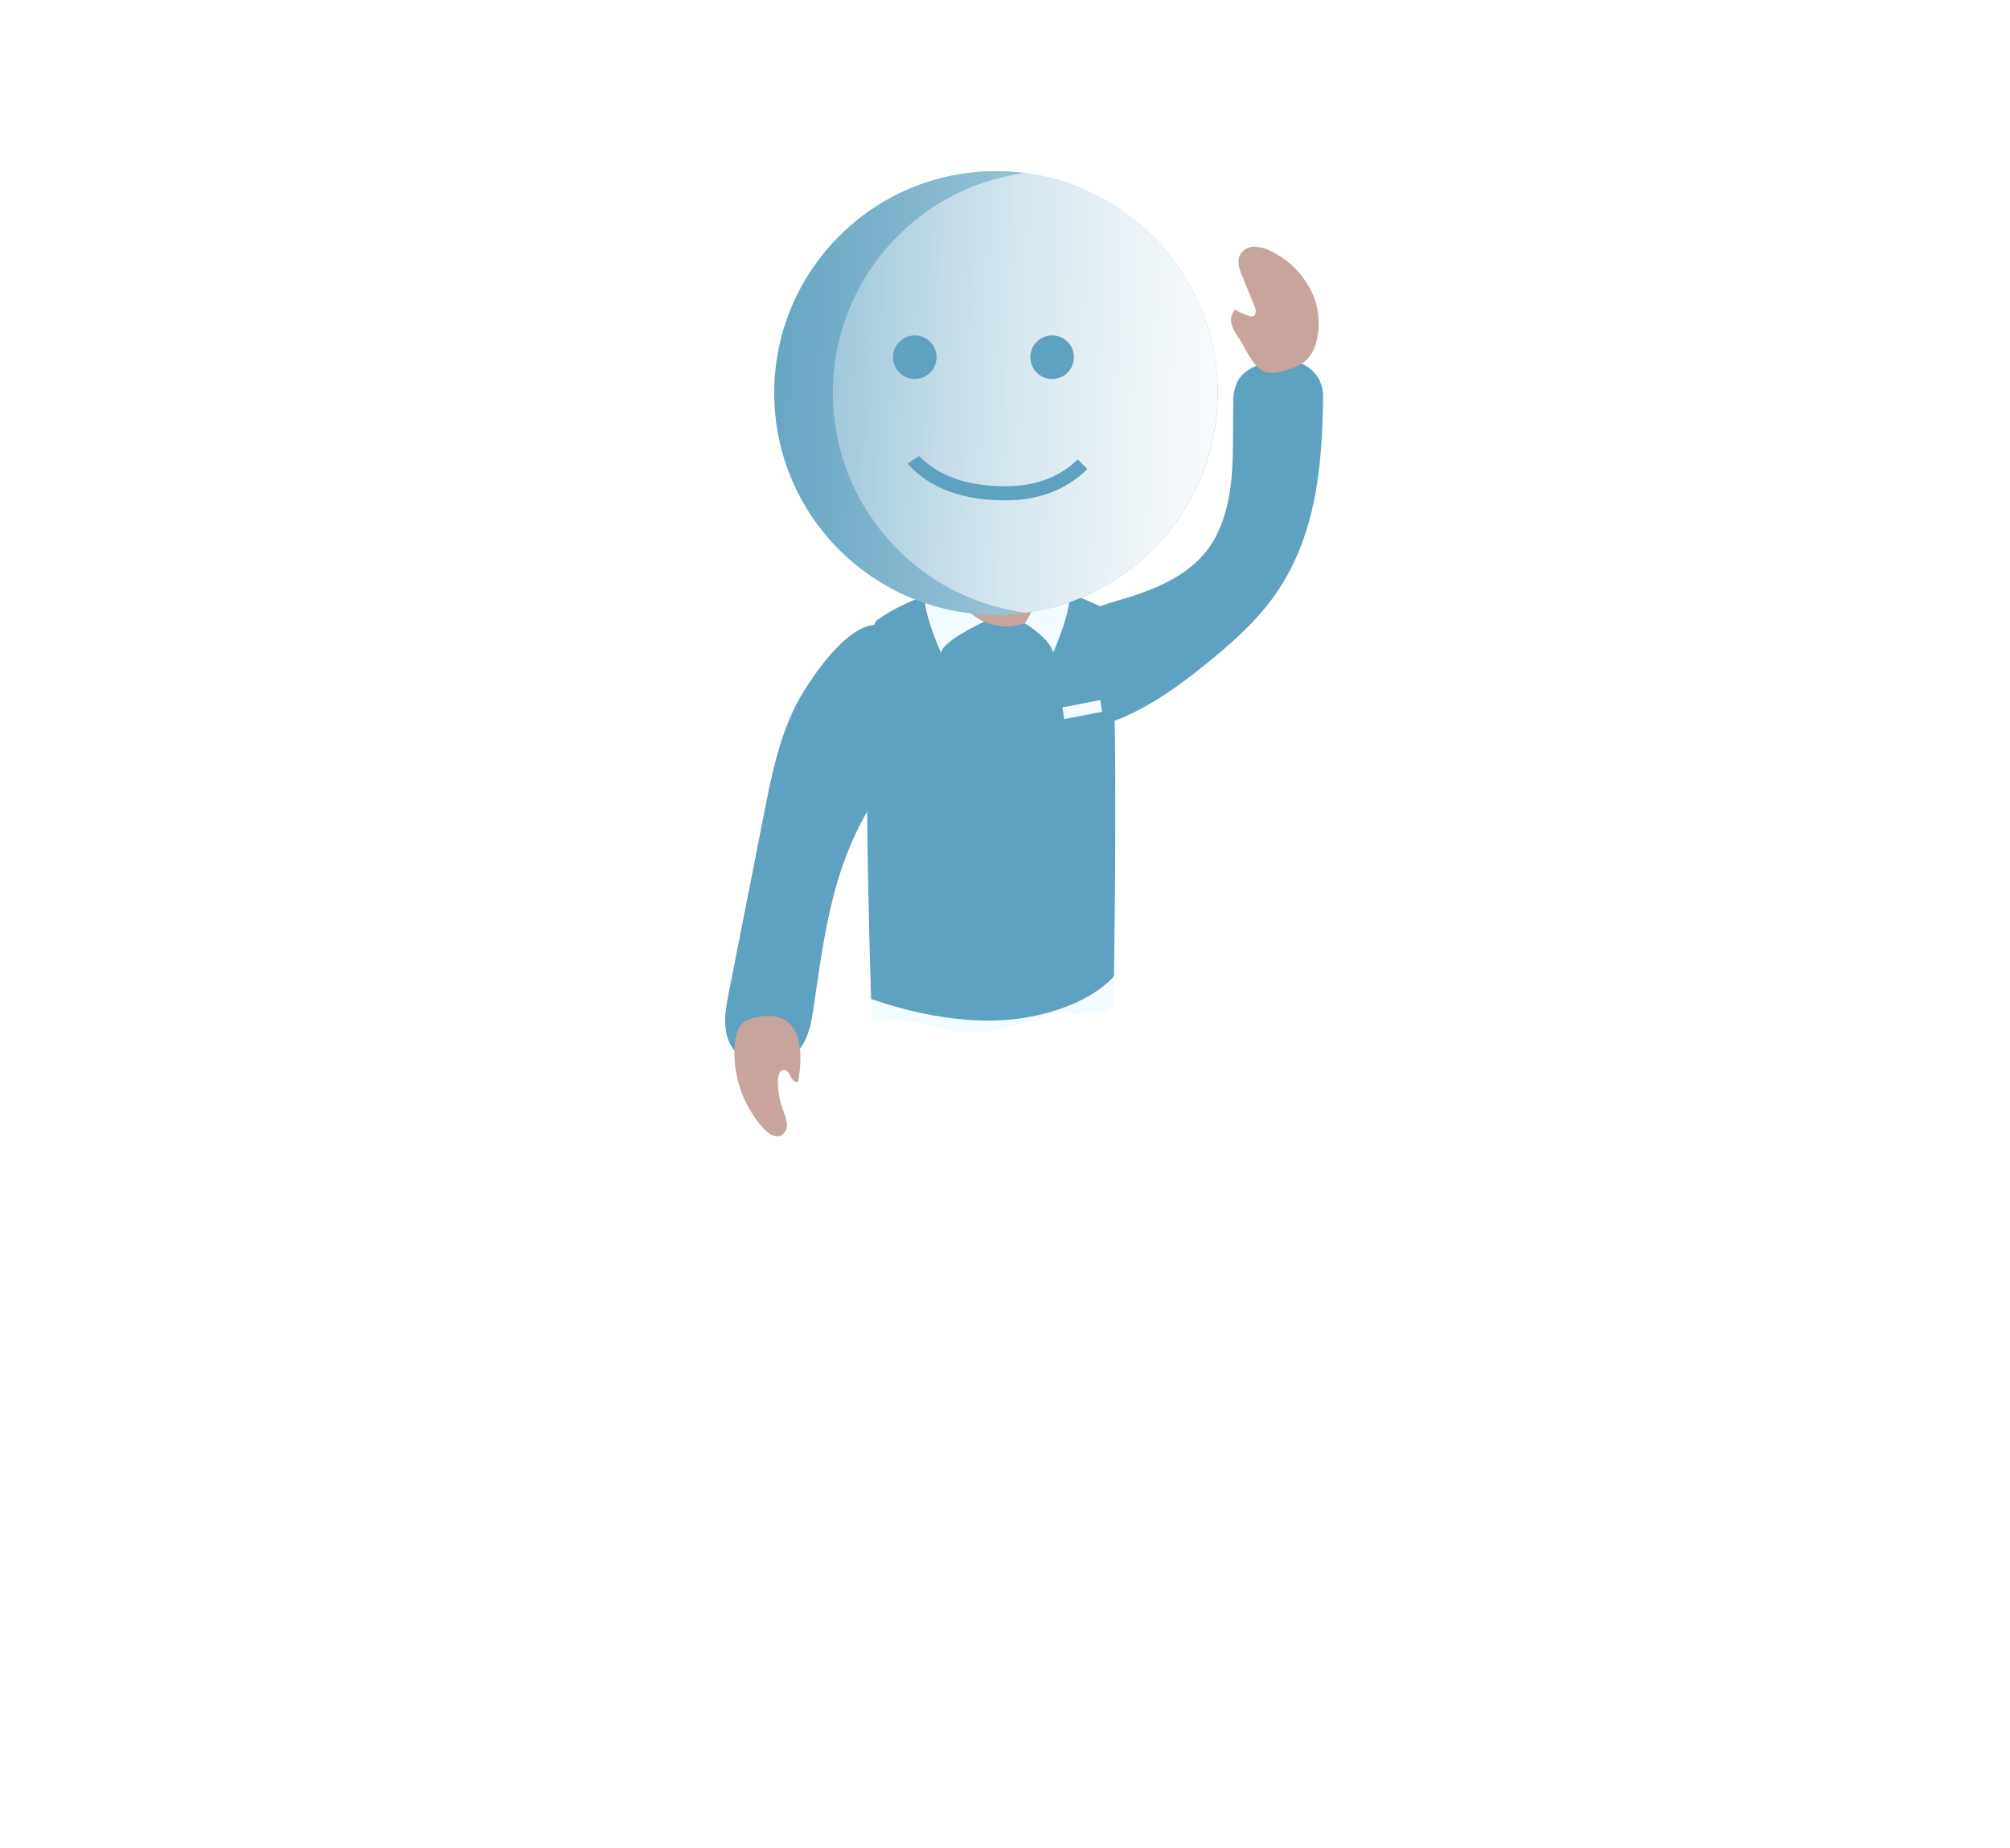
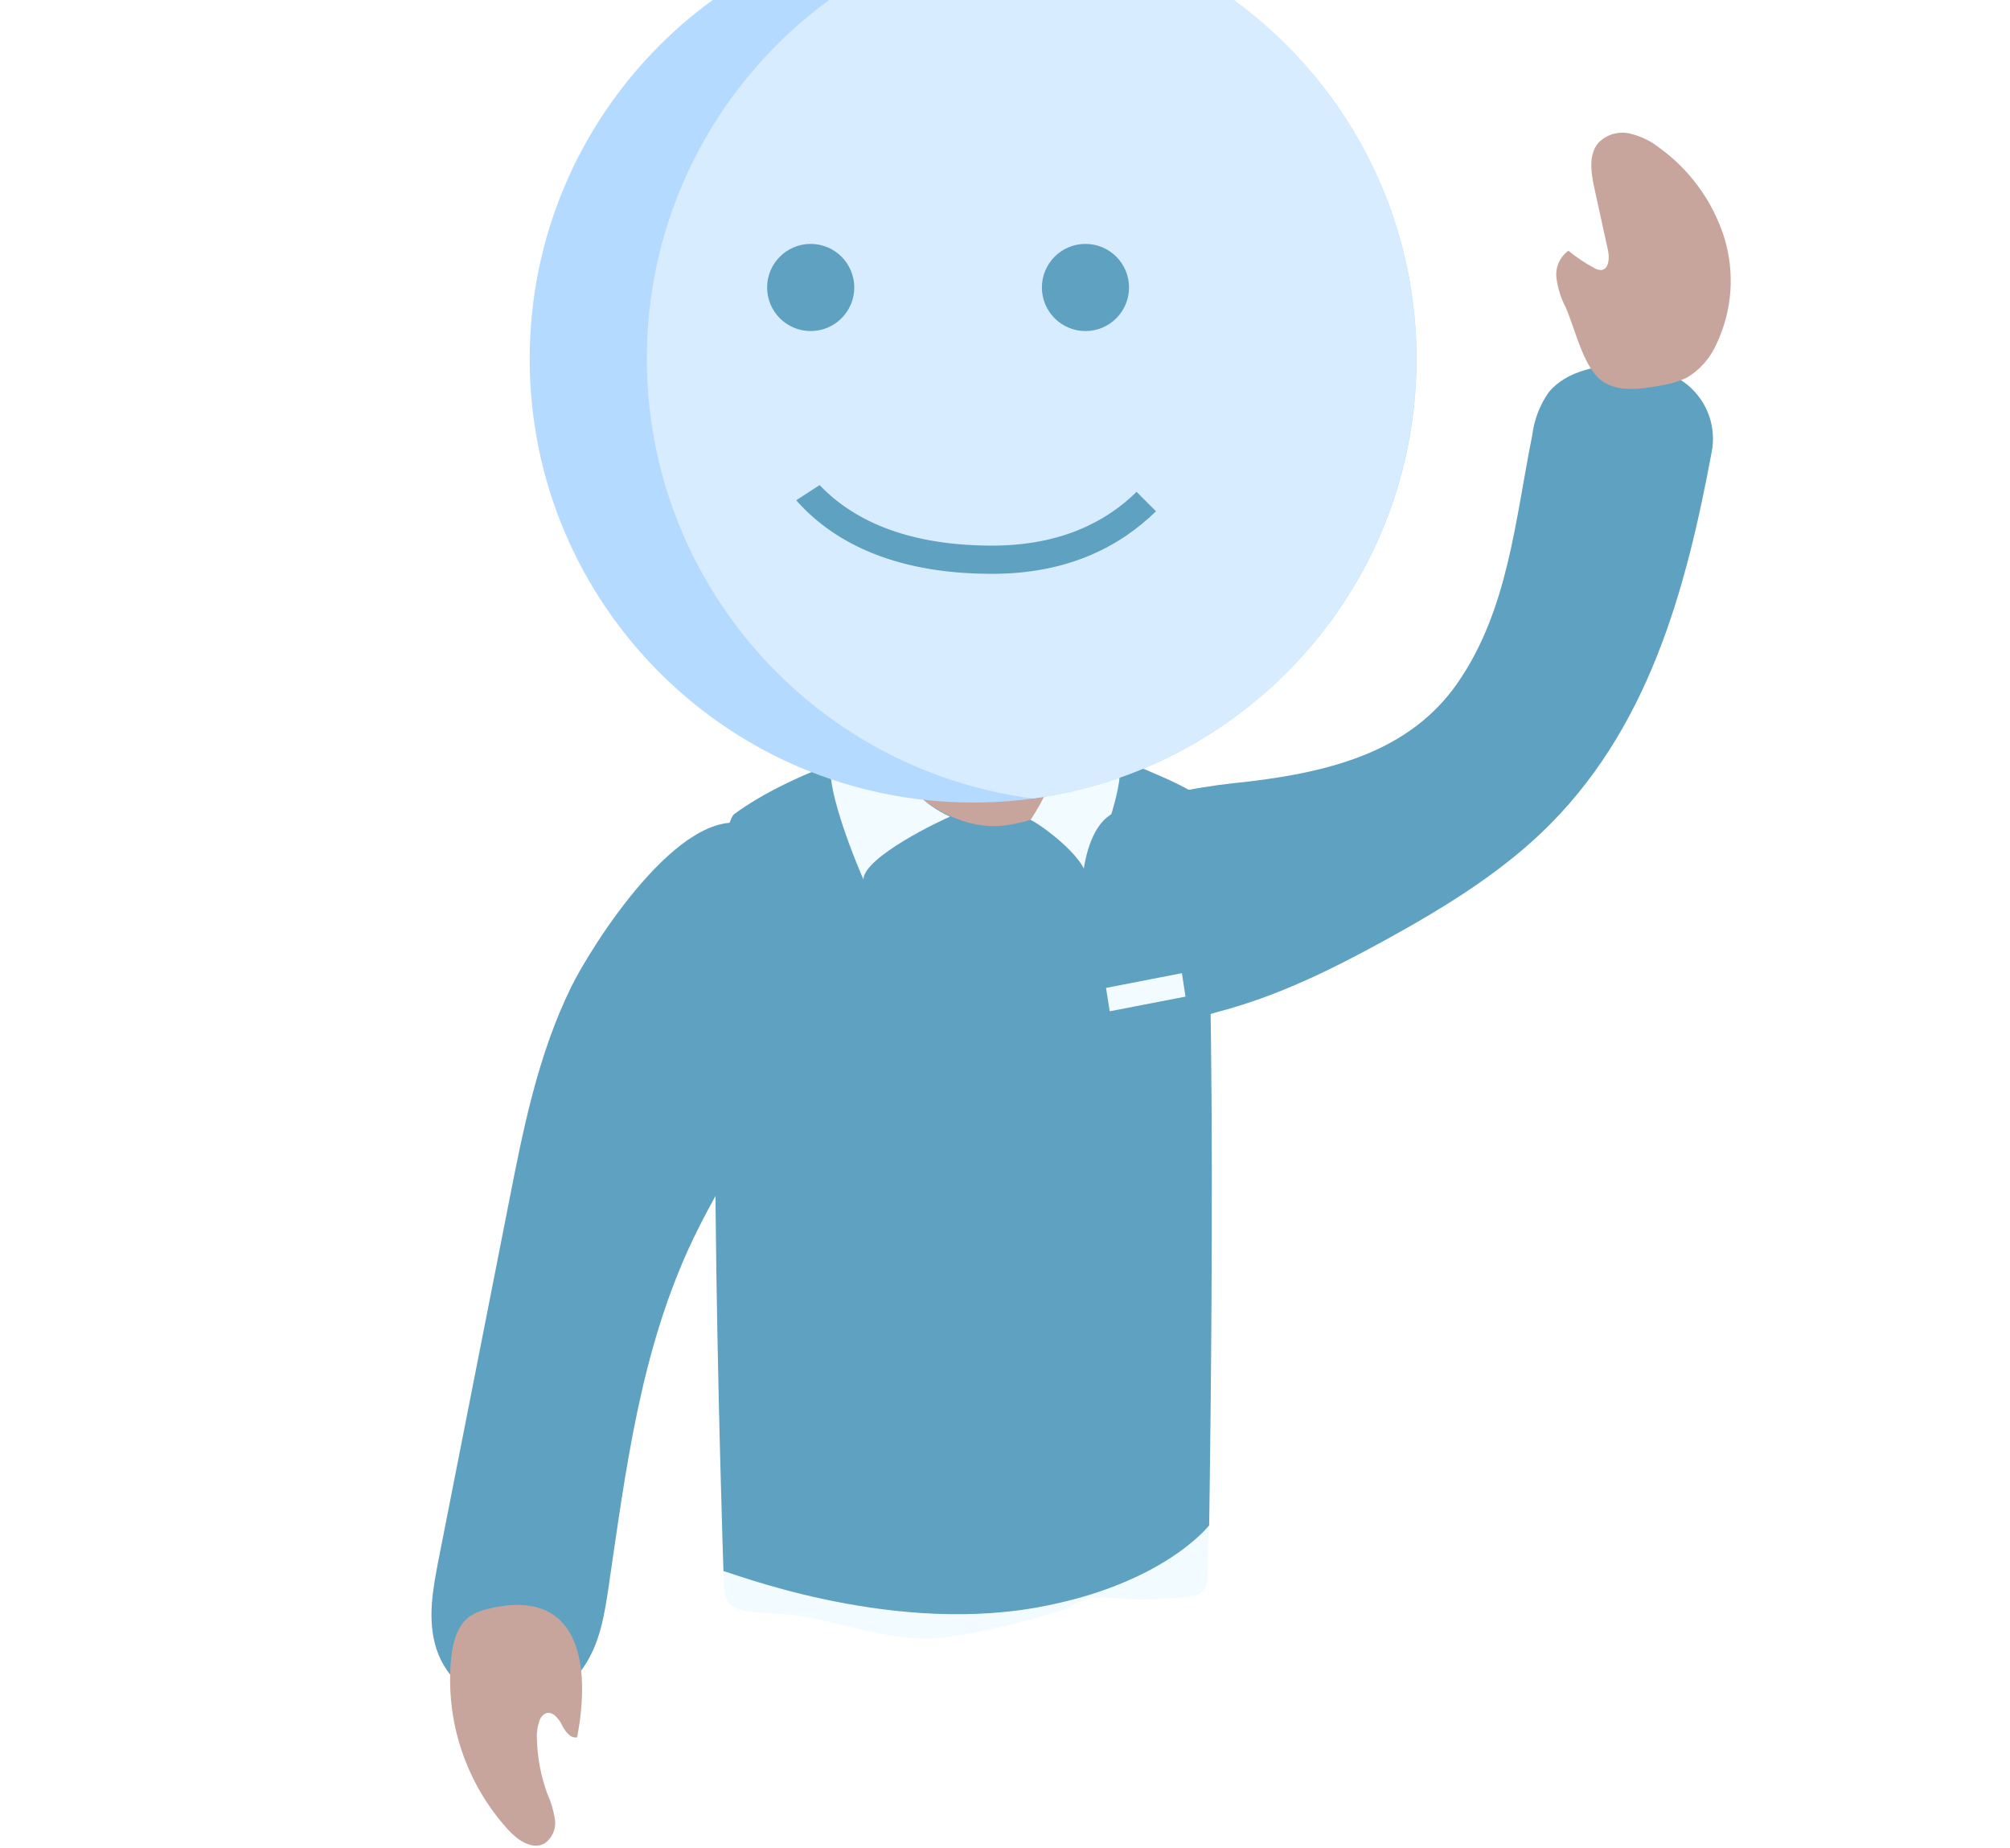
- <svg xmlns="http://www.w3.org/2000/svg" xmlns:xlink="http://www.w3.org/1999/xlink" id="Layer_1" data-name="Layer 1" viewBox="0 0 457.64 420.66">
-   <defs>
-     <linearGradient id="linear-gradient" x1="234.38" y1="314.47" x2="216.33" y2="875.17" gradientUnits="userSpaceOnUse">
-       <stop offset="0" stop-color="#010101" stop-opacity="0" />
-       <stop offset="0.95" stop-color="#010101" />
-     </linearGradient>
-     <linearGradient id="linear-gradient-2" x1="318.06" y1="383.44" x2="253.99" y2="186.72" xlink:href="#linear-gradient" />
-     <linearGradient id="linear-gradient-3" x1="297.72" y1="324.14" x2="214.7" y2="331.96" xlink:href="#linear-gradient" />
-     <linearGradient id="linear-gradient-4" x1="169.91" y1="42.64" x2="362.56" y2="24.89" gradientTransform="translate(59.57 52.55) rotate(7.67)" gradientUnits="userSpaceOnUse">
-       <stop offset="0" stop-color="#fff" stop-opacity="0" />
-       <stop offset="0.95" stop-color="#fff" />
-     </linearGradient>
-     <linearGradient id="linear-gradient-5" x1="140.12" y1="45.08" x2="307.7" y2="29.64" xlink:href="#linear-gradient-4" />
-   </defs>
-   <path d="M333.3,151.72c4.23-9.18,3.23-19.38,3.47-29.22a10.79,10.79,0,0,1,1-5.15c1.53-2.75,5.21-4.29,8.8-4.57a21.64,21.64,0,0,1,3.32,0,7.93,7.93,0,0,1,7.33,8c-.16,16.11-1.6,32.59-11.59,46.12-4.21,5.7-9.77,10.6-15.55,15.23-5.3,4.25-10.88,8.35-17.32,11.28a15.48,15.48,0,0,1-7.61,1.77,10.24,10.24,0,0,1-8.18-6c-1.61-3.49-3.35-12.66,0-15.8,2.6-2.44,9.47-4.91,13-5.93C320.57,164.45,329.25,160.5,333.3,151.72Z" transform="translate(-55.98 -30.59)" fill="#5ea1c0" />
-   <path d="M293.31,262.27a76.65,76.65,0,0,1-14.11,3.31c-6.36.65-13-2.42-18-2.68-6.66-.34-6.84-.55-6.84-4.89,0-2.19,55.32-7.42,55.32-7.42s-.26,4-.24,7.69c0,2.77-1.18,2.62-6.22,2.91S297.22,260,293.31,262.27Z" transform="translate(-55.98 -30.59)" fill="#f2fbff" />
-   <path d="M271.48,164.58s-9.28,2.41-15.9,7.23c-4.09,3-1.26,86.2-1.26,86.2.4-.07,18.18,7.14,35.37,4.18,14.64-2.53,19.92-9.4,19.92-9.4s1.32-79.85-1.52-83.13c-1.28-1.47-15.2-6.6-15.2-6.6S286.81,172.19,271.48,164.58Z" transform="translate(-55.98 -30.59)" fill="#5ea1c0" />
-   <path d="M274.51,146.09l-3,18.49s6.8,10,15.39,8.47,6.46-5.5,6.46-5.5l-1.12-15.62S284.45,153.3,274.51,146.09Z" transform="translate(-55.98 -30.59)" fill="#c8a59c" />
-   <path d="M273.45,152.59l1.06-6.5c9.94,7.21,15.09,4.15,15.09,4.15l2.4,8.39a8,8,0,0,1-5.11,2.45C282.13,161.42,277.31,157.7,273.45,152.59Z" transform="translate(-55.98 -30.59)" fill="#b58b81" />
-   <path d="M292.72,164.93a26.39,26.39,0,0,1-3.44,7.57c.84.33,6.34,4.16,6.44,6.77,0,0,5.46-12.38,3.21-14.33a56.84,56.84,0,0,0-5.82-2.59Z" transform="translate(-55.98 -30.59)" fill="#f2fbff" />
-   <path d="M273.25,164.93a13.38,13.38,0,0,0,6.86,7.2c-.84.33-9.76,4.53-9.86,7.14,0,0-5.47-12.38-3.21-14.33.6-.53,5.1-4.24,5.1-4.24Z" transform="translate(-55.98 -30.59)" fill="#f2fbff" />
-   <path d="M266.73,132.63c.73,10.26,11.25,28.38,21.51,27.65s13.23-21.95,12.5-32.21S294.25,112,284,112.73A18.63,18.63,0,0,0,266.73,132.63Z" transform="translate(-55.98 -30.59)" fill="#c8a59c" />
-   <path d="M292.84,149.68s-.29-.25-2.44-.09a32.3,32.3,0,0,1-7.62-.54c-1.65-.43-2.44-.17-2.28,2s1.92,4.2,6.26,4.43c4.88.26,6.93-1.58,7.31-3.77C294.35,150.17,293.38,149.65,292.84,149.68Z" transform="translate(-55.98 -30.59)" fill="#c8a59c" />
-   <polygon points="250.94 162.02 242.31 163.69 241.89 161.03 250.53 159.35 250.94 162.02" fill="#f2fbff" />
-   <circle cx="226.76" cy="89.45" r="50.48" fill="#5ea1c0" />
-   <path d="M332.75,126.77A50.47,50.47,0,1,1,289.05,70l.41,0A50.46,50.46,0,0,1,332.75,126.77Z" transform="translate(-55.98 -30.59)" fill="url(#linear-gradient-4)" />
-   <path d="M332.75,126.77a50.47,50.47,0,0,1-43.18,43.29l-.41-.05A50.49,50.49,0,0,1,289.05,70l.41,0A50.46,50.46,0,0,1,332.75,126.77Z" transform="translate(-55.98 -30.59)" fill="url(#linear-gradient-5)" />
-   <circle cx="208.27" cy="81.31" r="4.96" fill="#5ea1c0" />
-   <circle cx="239.55" cy="81.31" r="4.96" fill="#5ea1c0" />
-   <path d="M237,191.48c-3.82,7.79-5.47,16.19-7.1,24.5l-8,40.64c-.66,3.38-1.32,6.88-.27,10.19a9.43,9.43,0,0,0,8.36,6.54,10.12,10.12,0,0,0,8.54-4.62c1.72-2.62,2.22-5.67,2.67-8.64,2-13.54,3.64-27.33,9.72-40,3.9-8.14,9.61-15.71,12.07-24.24,1.51-5.21,2.36-20.33-5.93-22.82C249.42,170.73,239.35,186.76,237,191.48Z" transform="translate(-55.98 -30.59)" fill="#5ea1c0" />
-   <path d="M237.66,276.91c-.79.17-1.38-.71-1.75-1.44s-1.06-1.57-1.82-1.28a1.38,1.38,0,0,0-.72.84,5.7,5.7,0,0,0-.28,2.25,19.35,19.35,0,0,0,1.16,6,11.69,11.69,0,0,1,.89,3,2.81,2.81,0,0,1-1.22,2.73c-1.38.74-3-.37-4.06-1.52a25.35,25.35,0,0,1-6.54-19.59c.19-1.78.67-3.72,2.12-4.75a5.44,5.44,0,0,1,1.9-.81C237.83,259.67,239.3,268.37,237.66,276.91Z" transform="translate(-55.98 -30.59)" fill="#c8a59c" />
-   <path d="M338,107.5a9.91,9.91,0,0,1-1.63-3.14,3.34,3.34,0,0,1,.81-3.27,17.13,17.13,0,0,0,3.22,1.42,1.45,1.45,0,0,0,.82.1c.87-.22.73-1.5.39-2.34l-2.76-6.71c-.68-1.66-1.35-3.63-.43-5.18a3.81,3.81,0,0,1,3.26-1.64,8.5,8.5,0,0,1,3.63,1,20.11,20.11,0,0,1,9,8.64,16.76,16.76,0,0,1,1.29,12.32,8.33,8.33,0,0,1-2.65,4.29,10.36,10.36,0,0,1-2.61,1.33c-2.44.92-5.57,2-7.74.09C340.71,112.79,339.35,109.54,338,107.5Z" transform="translate(-55.98 -30.59)" fill="#c8a59c" />
-   <path d="M262.6,136.12l2.66-1.73c3.52,3.69,9.45,6.86,19.52,6.89h.12c7.79,0,13-2.72,16.45-6.12l2.21,2.21c-4,3.91-9.87,7.12-18.66,7.12h-.16C273.24,144.46,266.51,140.55,262.6,136.12Z" transform="translate(-55.98 -30.59)" fill="#5ea1c0" />
+ <svg xmlns="http://www.w3.org/2000/svg" id="Layer_1" data-name="Layer 1" viewBox="0 0 457.64 420.66">
+   <g transform="scale(2),translate(-115.98 -48.59)">
+     <path d="M293.31,262.27a76.65,76.65,0,0,1-14.11,3.31c-6.36.65-13-2.42-18-2.68-6.66-.34-6.84-.55-6.84-4.89,0-2.19,55.32-7.42,55.32-7.42s-.26,4-.24,7.69c0,2.77-1.18,2.62-6.22,2.91S297.22,260,293.31,262.27Z" transform="translate(-55.98 -30.59)" fill="#f2fbff" />
+     <path d="M271.48,164.58s-9.28,2.41-15.9,7.23c-4.09,3-1.26,86.2-1.26,86.2.4-.07,18.18,7.14,35.37,4.18,14.64-2.53,19.92-9.4,19.92-9.4s1.32-79.85-1.52-83.13c-1.28-1.47-15.2-6.6-15.2-6.6S286.81,172.19,271.48,164.58Z" transform="translate(-55.98 -30.59)" fill="#5ea1c0" />
+     <path d="M274.51,146.09l-3,18.49s6.8,10,15.39,8.47,6.46-5.5,6.46-5.5l-1.12-15.62S284.45,153.3,274.51,146.09Z" transform="translate(-55.98 -30.59)" fill="#c8a59c" />
+     <path d="M273.45,152.59l1.06-6.5c9.94,7.21,15.09,4.15,15.09,4.15l2.4,8.39a8,8,0,0,1-5.11,2.45C282.13,161.42,277.31,157.7,273.45,152.59Z" transform="translate(-55.98 -30.59)" fill="#b58b81" />
+     <path d="M292.72,164.93a26.39,26.39,0,0,1-3.44,7.57c.84.33,6.34,4.16,6.44,6.77,0,0,5.46-12.38,3.21-14.33a56.84,56.84,0,0,0-5.82-2.59Z" transform="translate(-55.98 -30.59)" fill="#f2fbff" />
+     <path d="M273.25,164.93a13.38,13.38,0,0,0,6.86,7.2c-.84.33-9.76,4.53-9.86,7.14,0,0-5.47-12.38-3.21-14.33.6-.53,5.1-4.24,5.1-4.24Z" transform="translate(-55.98 -30.59)" fill="#f2fbff" />
+     <path d="M266.73,132.63c.73,10.26,11.25,28.38,21.51,27.65s13.23-21.95,12.5-32.21S294.25,112,284,112.73A18.63,18.63,0,0,0,266.73,132.63Z" transform="translate(-55.98 -30.59)" fill="#c8a59c" />
+     <path d="M292.84,149.68s-.29-.25-2.44-.09a32.3,32.3,0,0,1-7.62-.54c-1.65-.43-2.44-.17-2.28,2s1.92,4.2,6.26,4.43c4.88.26,6.93-1.58,7.31-3.77C294.35,150.17,293.38,149.65,292.84,149.68Z" transform="translate(-55.98 -30.59)" fill="#c8a59c" />
+     <circle cx="226.76" cy="89.45" r="50.48" fill="#b4daff" />
+     <path d="M332.75,126.77a50.47,50.47,0,0,1-43.18,43.29l-.41-.05A50.49,50.49,0,0,1,289.05,70l.41,0A50.46,50.46,0,0,1,332.75,126.77Z" transform="translate(-55.98 -30.59)" fill="#d8ecff" />
+     <circle cx="208.27" cy="81.31" r="4.96" fill="#5ea1c0" />
+     <circle cx="239.55" cy="81.31" r="4.96" fill="#5ea1c0" />
+     <path d="M237,191.48c-3.82,7.79-5.47,16.19-7.1,24.5l-8,40.64c-.66,3.38-1.32,6.88-.27,10.19a9.43,9.43,0,0,0,8.36,6.54,10.12,10.12,0,0,0,8.54-4.62c1.72-2.62,2.22-5.67,2.67-8.64,2-13.54,3.64-27.33,9.72-40,3.9-8.14,9.61-15.71,12.07-24.24,1.51-5.21,2.36-20.33-5.93-22.82C249.42,170.73,239.35,186.76,237,191.48Z" transform="translate(-55.98 -30.59)" fill="#5ea1c0" />
+     <path d="M237.66,276.91c-.79.17-1.38-.71-1.75-1.44s-1.06-1.57-1.82-1.28a1.38,1.38,0,0,0-.72.84,5.7,5.7,0,0,0-.28,2.25,19.35,19.35,0,0,0,1.16,6,11.69,11.69,0,0,1,.89,3,2.81,2.81,0,0,1-1.22,2.73c-1.38.74-3-.37-4.06-1.52a25.35,25.35,0,0,1-6.54-19.59c.19-1.78.67-3.72,2.12-4.75a5.44,5.44,0,0,1,1.9-.81C237.83,259.67,239.3,268.37,237.66,276.91Z" transform="translate(-55.98 -30.59)" fill="#c8a59c" />
+     <path d="M262.6,136.12l2.66-1.73c3.52,3.69,9.45,6.86,19.52,6.89h.12c7.79,0,13-2.72,16.45-6.12l2.21,2.21c-4,3.91-9.87,7.12-18.66,7.12h-.16C273.24,144.46,266.51,140.55,262.6,136.12Z" transform="translate(-55.98 -30.59)" fill="#5ea1c0" />
+     <g transform="rotate(10,250,150)">
+       <path d="M333.3,151.72c4.23-9.18,3.23-19.38,3.47-29.22a10.79,10.79,0,0,1,1-5.15c1.53-2.75,5.21-4.29,8.8-4.57a21.64,21.64,0,0,1,3.32,0,7.93,7.93,0,0,1,7.33,8c-.16,16.11-1.6,32.59-11.59,46.12-4.21,5.7-9.77,10.6-15.55,15.23-5.3,4.25-10.88,8.35-17.32,11.28a15.48,15.48,0,0,1-7.61,1.77,10.24,10.24,0,0,1-8.18-6c-1.61-3.49-3.35-12.66,0-15.8,2.6-2.44,9.47-4.91,13-5.93C320.57,164.45,329.25,160.5,333.3,151.72Z" transform="translate(-55.98 -30.59)" fill="#5ea1c0" />
+       <path d="M338,107.5a9.91,9.91,0,0,1-1.63-3.14,3.34,3.34,0,0,1,.81-3.27,17.13,17.13,0,0,0,3.22,1.42,1.45,1.45,0,0,0,.82.1c.87-.22.73-1.5.39-2.34l-2.76-6.71c-.68-1.66-1.35-3.63-.43-5.18a3.81,3.81,0,0,1,3.26-1.64,8.5,8.5,0,0,1,3.63,1,20.11,20.11,0,0,1,9,8.64,16.76,16.76,0,0,1,1.29,12.32,8.33,8.33,0,0,1-2.65,4.29,10.36,10.36,0,0,1-2.61,1.33c-2.44.92-5.57,2-7.74.09C340.71,112.79,339.35,109.54,338,107.5Z" transform="translate(-55.98 -30.59)" fill="#c8a59c" />
+     </g>
+     <polygon points="250.94 162.02 242.31 163.69 241.89 161.03 250.53 159.35 250.94 162.02" fill="#f2fbff" />
+   </g>
</svg>
